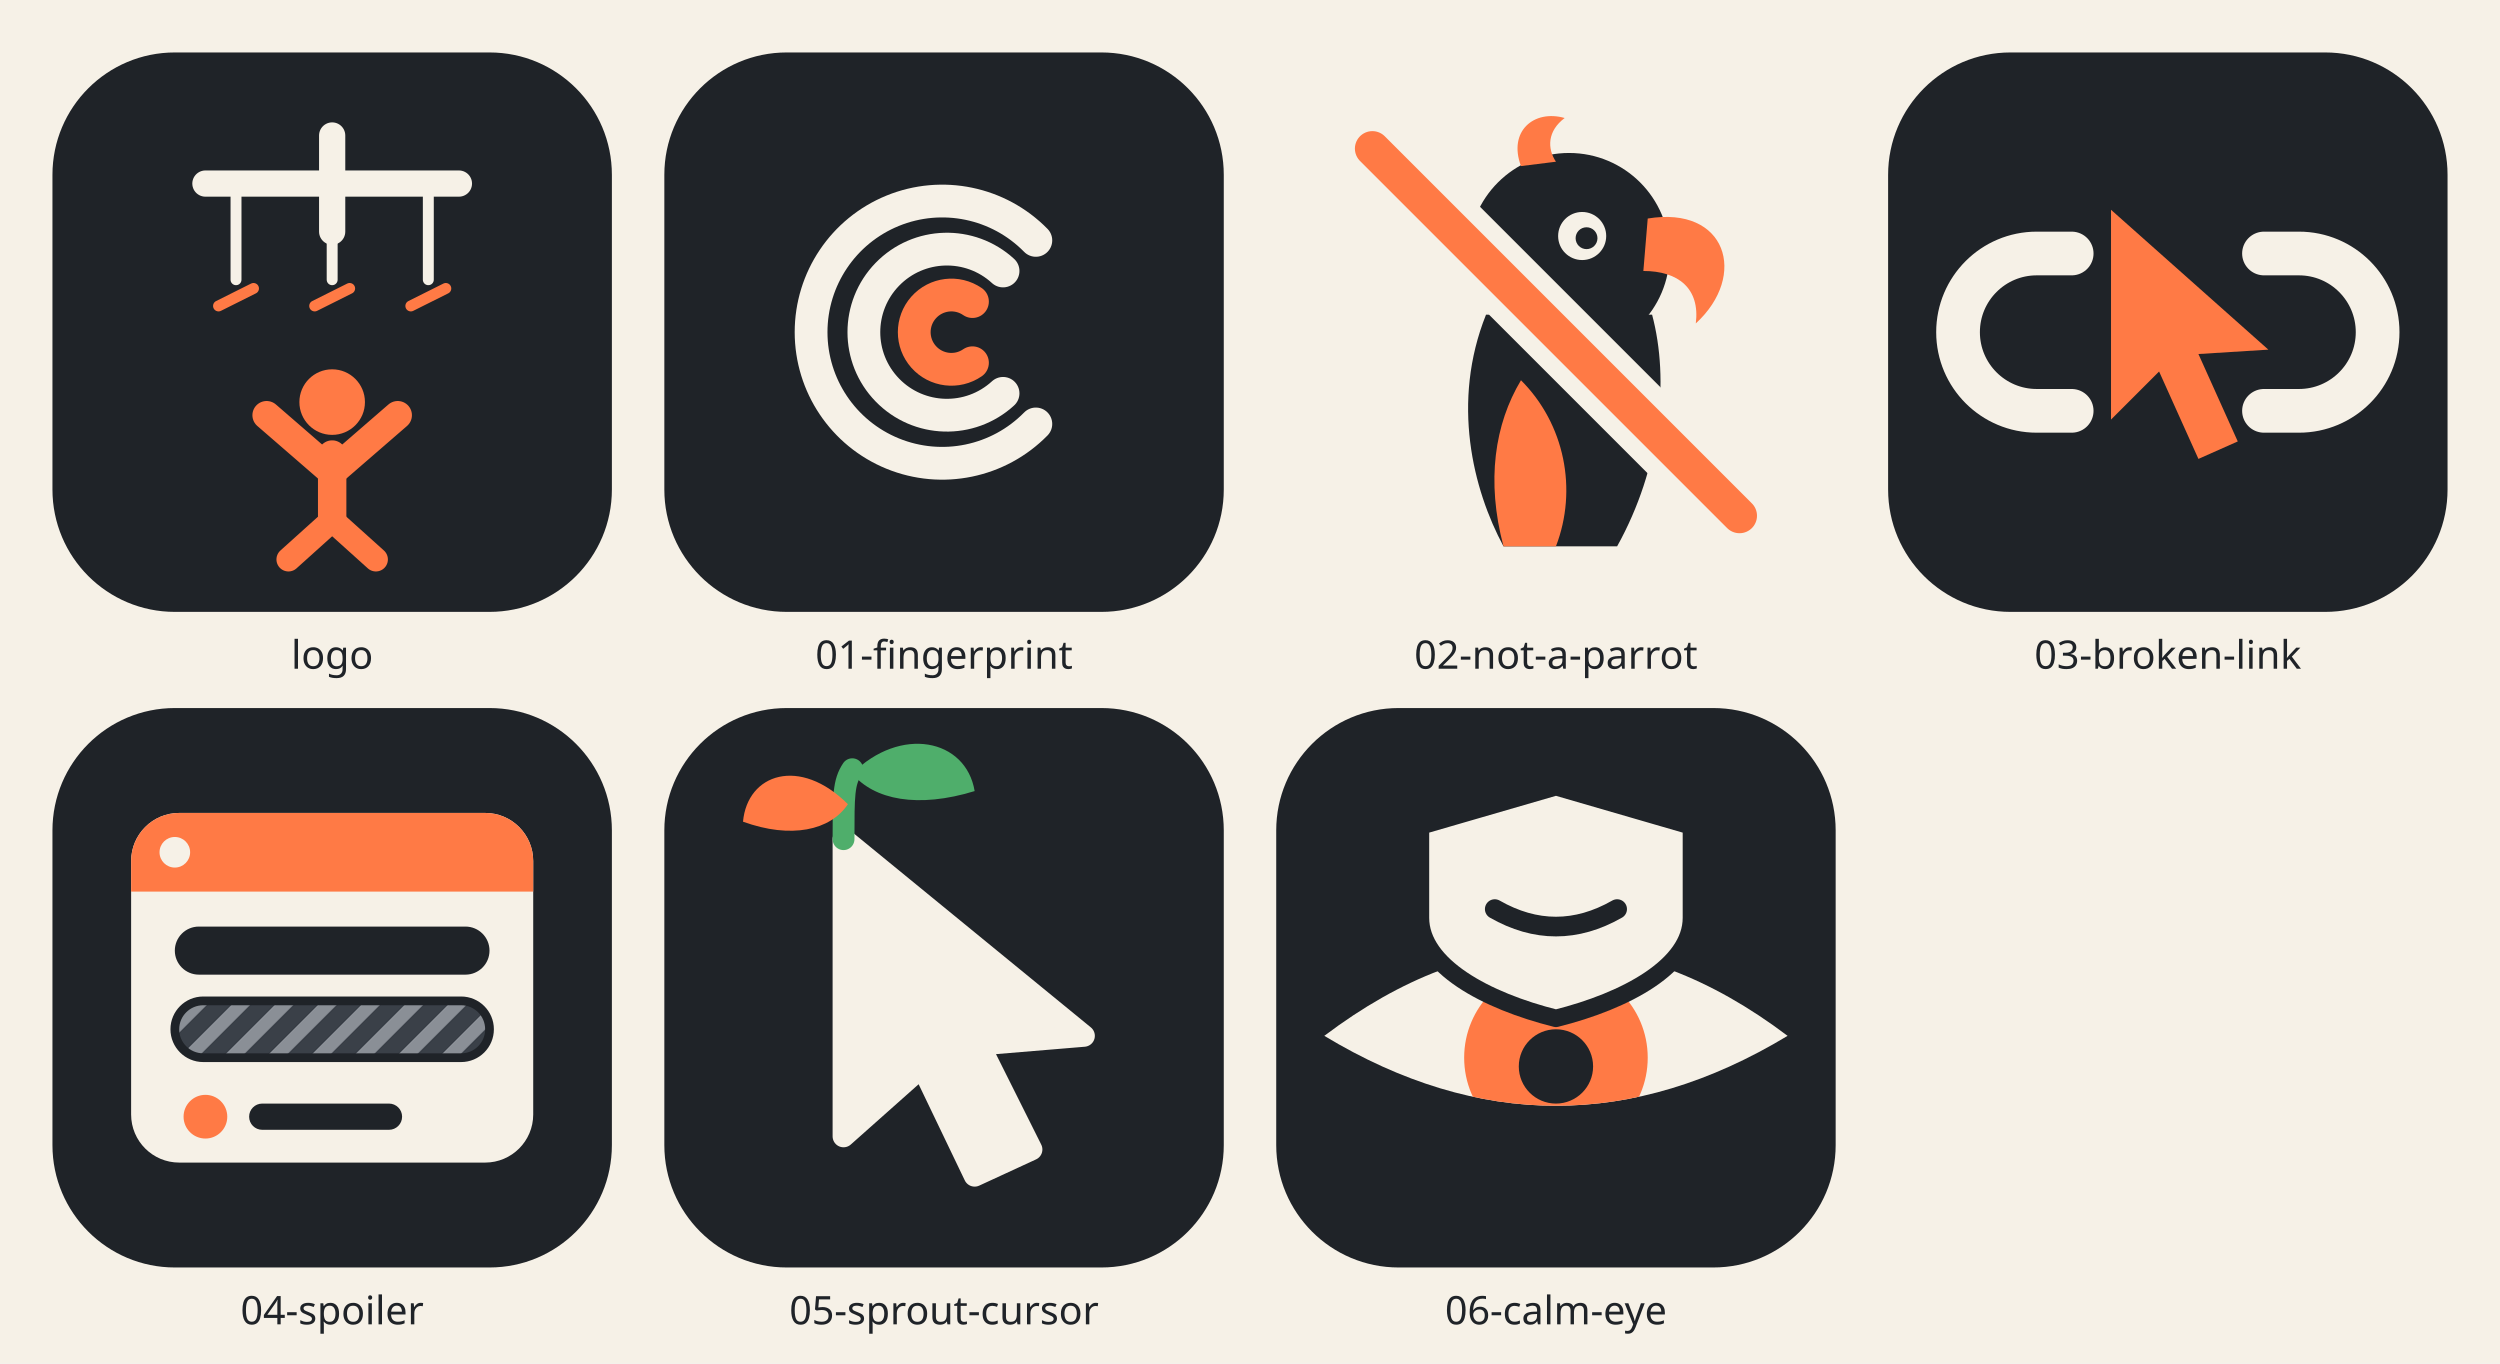
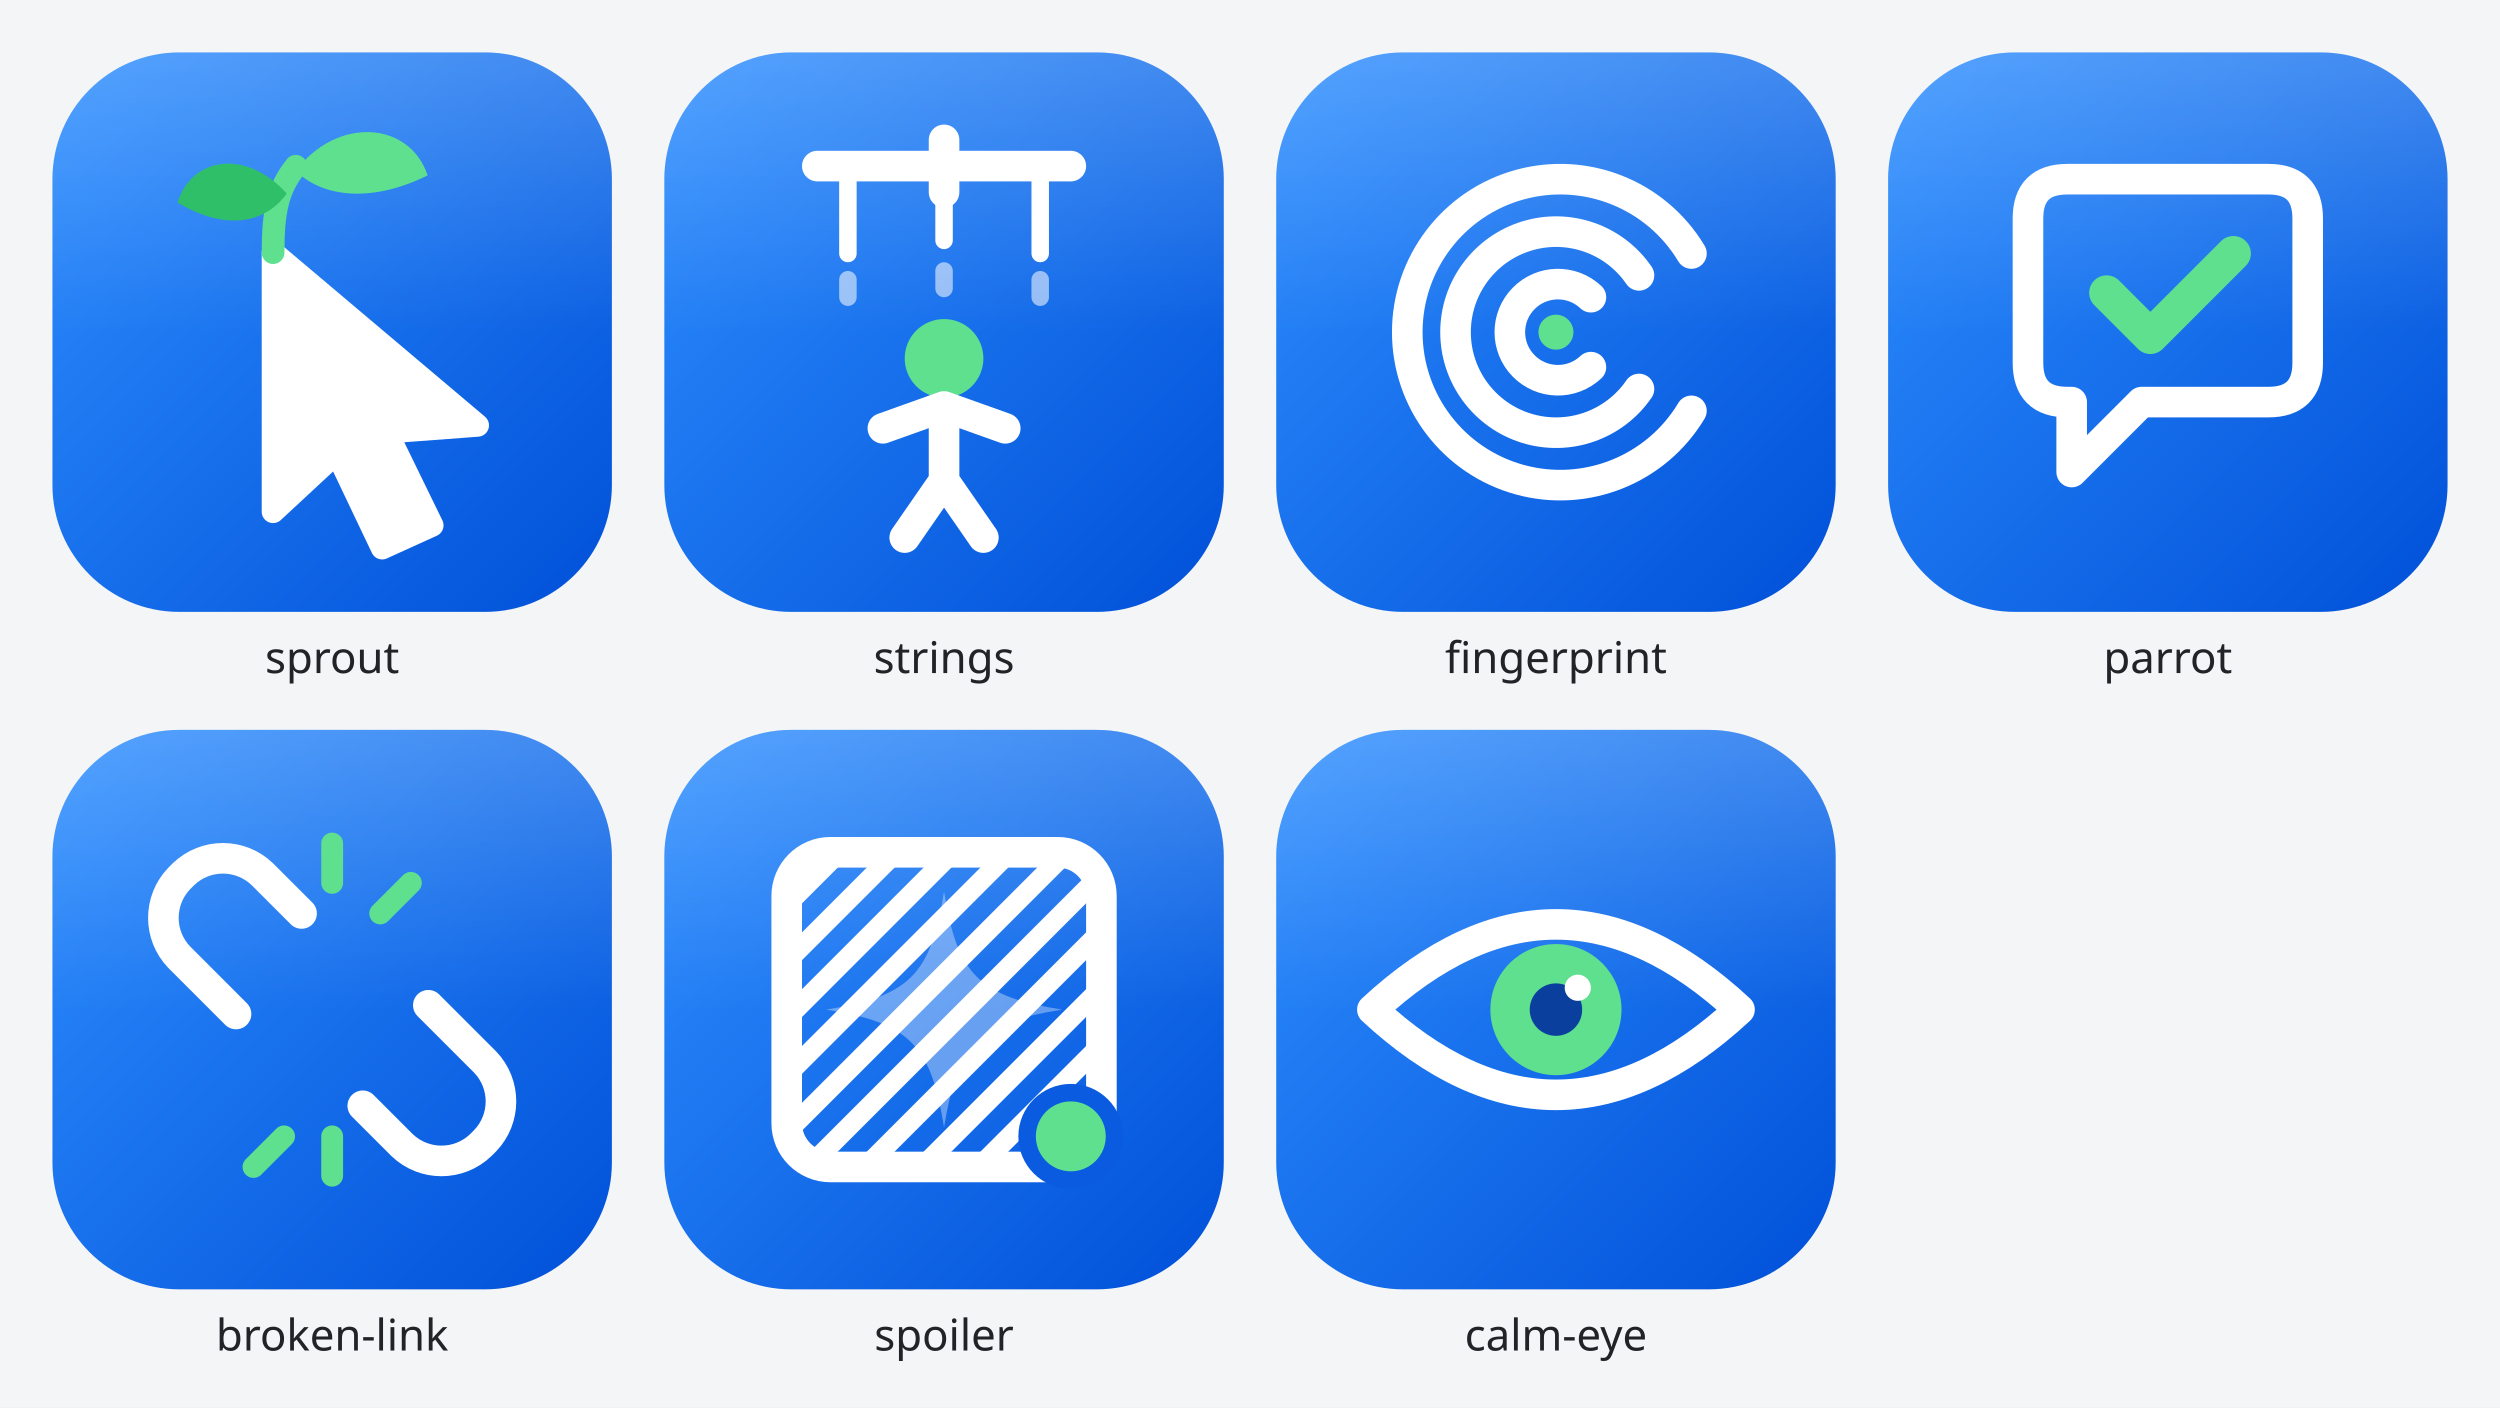
- <svg xmlns="http://www.w3.org/2000/svg" viewBox="0 0 1144 624" width="1144" height="624">
-   <rect width="1144" height="624" fill="#f6f1e7" />
-   <svg x="24" y="24" width="256" height="256" viewBox="0 0 256 256" role="img" aria-label="canbec logo: cut puppet strings above a free human">
-     <rect width="256" height="256" rx="56" fill="#1f2328" />
-     <g stroke="#f6f1e7" stroke-linecap="round" fill="none">
-       <path d="M70 60 H186" stroke-width="12" />
-       <path d="M128 38 V82" stroke-width="12" />
-       <path d="M84 66 V104 M128 82 V104 M172 66 V104" stroke-width="5" />
-     </g>
-     <g stroke="#ff7a45" stroke-width="5" stroke-linecap="round">
-       <path d="M76 116 L92 108 M120 116 L136 108 M164 116 L180 108" />
-     </g>
-     <g stroke="#ff7a45" stroke-width="13" stroke-linecap="round" stroke-linejoin="round" fill="none">
-       <path d="M128 184 V214" />
-       <path d="M128 192 L98 166 M128 192 L158 166" />
-       <path d="M128 214 L108 232 M128 214 L148 232" stroke-width="11" />
-     </g>
-     <circle cx="128" cy="160" r="15" fill="#ff7a45" />
-   </svg>
-   <text x="152" y="306" text-anchor="middle" font-family="system-ui" font-size="18" fill="#1f2328">logo</text>
-   <svg x="304" y="24" width="256" height="256" viewBox="0 0 256 256" role="img" aria-label="canbec logo: a fingerprint whose ridges form the letter C">
-     <rect width="256" height="256" rx="56" fill="#1f2328" />
-     <g fill="none" stroke-linecap="round" stroke-width="15">
-       <path d="M170 86A60 60 0 1 0 170 170" stroke="#f6f1e7" />
-       <path d="M155 100A38 38 0 1 0 155 156" stroke="#f6f1e7" />
-       <path d="M141 114A17 17 0 1 0 141 142" stroke="#ff7a45" />
+ <svg xmlns="http://www.w3.org/2000/svg" viewBox="0 0 1144 644" width="1144" height="644">
+   <rect width="1144" height="644" fill="#f4f5f7" />
+   <svg x="24" y="24" width="256" height="256" viewBox="0 0 256 256" role="img" aria-label="canbec icon sprout: a mouse pointer with a green sprout growing from its tip">
+     <defs>
+       <linearGradient id="bg" x1="0" y1="0" x2="1" y2="1">
+         <stop offset="0" stop-color="#2f8fff" />
+         <stop offset="1" stop-color="#0050d8" />
+       </linearGradient>
+       <linearGradient id="hi" x1="0" y1="0" x2="0" y2="1">
+         <stop offset="0" stop-color="#fff" stop-opacity=".18" />
+         <stop offset=".5" stop-color="#fff" stop-opacity="0" />
+       </linearGradient>
+     </defs>
+     <rect width="256" height="256" rx="58" fill="url(#bg)" />
+     <rect width="256" height="256" rx="58" fill="url(#hi)" />
+     <g transform="translate(128 128) scale(1.04) translate(-118 -127)">
+       <path d="M92 92 L92 206 L120 180 L140 222 L162 212 L142 171 L182 168 Z" fill="#ffffff" stroke="#ffffff" stroke-width="10" stroke-linejoin="round" />
+       <path d="M92 92 C92 74 94 64 102 54" fill="none" stroke="#5ee08f" stroke-width="10" stroke-linecap="round" />
+       <path d="M102 56 C120 32 152 34 160 58 C136 70 114 68 102 56Z" fill="#5ee08f" />
+       <path d="M98 66 C80 46 56 50 50 70 C70 82 88 80 98 66Z" fill="#2fbf68" />
    </g>
  </svg>
-   <text x="432" y="306" text-anchor="middle" font-family="system-ui" font-size="18" fill="#1f2328">01-fingerprint</text>
-   <svg x="584" y="24" width="256" height="256" viewBox="0 0 256 256" role="img" aria-label="canbec logo: a friendly parrot with a slash through it, meaning browse as a human, not a parrot">
-     <rect width="256" height="256" rx="56" fill="#f6f1e7" />
-     <path d="M96 120C80 160 90 200 104 226H156C176 190 180 150 172 120Z" fill="#1f2328" />
-     <path d="M104 226C96 196 100 170 112 150C132 170 138 200 128 226Z" fill="#ff7a45" />
-     <circle cx="134" cy="92" r="46" fill="#1f2328" />
-     <path d="M170 76C206 70 216 102 192 124C194 108 184 100 168 100Z" fill="#ff7a45" />
-     <path d="M112 52C106 36 118 26 132 30C124 36 124 44 128 50Z" fill="#ff7a45" />
-     <circle cx="140" cy="84" r="11" fill="#f6f1e7" />
-     <circle cx="142" cy="85" r="5" fill="#1f2328" />
-     <path d="M44 44L212 212" stroke="#f6f1e7" stroke-width="32" stroke-linecap="round" />
-     <path d="M44 44L212 212" stroke="#ff7a45" stroke-width="16" stroke-linecap="round" />
+   <text x="152" y="308" text-anchor="middle" font-family="system-ui,sans-serif" font-size="20" fill="#212327">sprout</text>
+   <svg x="304" y="24" width="256" height="256" viewBox="0 0 256 256" role="img" aria-label="canbec icon strings: a puppet cross with its strings cut above a free person">
+     <defs>
+       <linearGradient id="bg" x1="0" y1="0" x2="1" y2="1">
+         <stop offset="0" stop-color="#2f8fff" />
+         <stop offset="1" stop-color="#0050d8" />
+       </linearGradient>
+       <linearGradient id="hi" x1="0" y1="0" x2="0" y2="1">
+         <stop offset="0" stop-color="#fff" stop-opacity=".18" />
+         <stop offset=".5" stop-color="#fff" stop-opacity="0" />
+       </linearGradient>
+     </defs>
+     <rect width="256" height="256" rx="58" fill="url(#bg)" />
+     <rect width="256" height="256" rx="58" fill="url(#hi)" />
+     <path d="M70 52 H186 M128 40 V64" fill="none" stroke="#ffffff" stroke-width="14" stroke-linecap="round" stroke-linejoin="round" />
+     <path d="M84 52 V92 M172 52 V92 M128 64 V86" fill="none" stroke="#ffffff" stroke-width="8" stroke-linecap="round" stroke-dasharray="1 0" />
+     <path d="M84 104 V112 M172 104 V112 M128 100 V108" fill="none" stroke="#ffffff" stroke-width="8" stroke-linecap="round" opacity=".55" />
+     <circle cx="128" cy="140" r="18" fill="#5ee08f" />
+     <path d="M128 162 V196 M100 172 L128 162 L156 172 M110 222 L128 196 L146 222" fill="none" stroke="#ffffff" stroke-width="14" stroke-linecap="round" stroke-linejoin="round" />
  </svg>
-   <text x="712" y="306" text-anchor="middle" font-family="system-ui" font-size="18" fill="#1f2328">02-not-a-parrot</text>
-   <svg x="864" y="24" width="256" height="256" viewBox="0 0 256 256" role="img" aria-label="canbec logo: a chain link breaking open, with a cursor arrow in the gap">
-     <rect width="256" height="256" rx="56" fill="#1f2328" />
-     <g fill="none" stroke="#f6f1e7" stroke-width="20" stroke-linecap="round">
-       <path d="M84 92H68a36 36 0 0 0 0 72H84" />
-       <path d="M172 92H188a36 36 0 0 1 0 72H172" />
+   <text x="432" y="308" text-anchor="middle" font-family="system-ui,sans-serif" font-size="20" fill="#212327">strings</text>
+   <svg x="584" y="24" width="256" height="256" viewBox="0 0 256 256" role="img" aria-label="canbec icon fingerprint: fingerprint ridges forming the C of canbec">
+     <defs>
+       <linearGradient id="bg" x1="0" y1="0" x2="1" y2="1">
+         <stop offset="0" stop-color="#2f8fff" />
+         <stop offset="1" stop-color="#0050d8" />
+       </linearGradient>
+       <linearGradient id="hi" x1="0" y1="0" x2="0" y2="1">
+         <stop offset="0" stop-color="#fff" stop-opacity=".18" />
+         <stop offset=".5" stop-color="#fff" stop-opacity="0" />
+       </linearGradient>
+     </defs>
+     <rect width="256" height="256" rx="58" fill="url(#bg)" />
+     <rect width="256" height="256" rx="58" fill="url(#hi)" />
+     <path d="M190 92 A70 70 0 1 0 190 164" fill="none" stroke="#ffffff" stroke-width="14" stroke-linecap="round" stroke-linejoin="round" />
+     <path d="M166 102 A46 46 0 1 0 166 154" fill="none" stroke="#ffffff" stroke-width="14" stroke-linecap="round" stroke-linejoin="round" />
+     <path d="M144 112 A22 22 0 1 0 144 144" fill="none" stroke="#ffffff" stroke-width="14" stroke-linecap="round" stroke-linejoin="round" />
+     <circle cx="128" cy="128" r="8" fill="#5ee08f" />
+   </svg>
+   <text x="712" y="308" text-anchor="middle" font-family="system-ui,sans-serif" font-size="20" fill="#212327">fingerprint</text>
+   <svg x="864" y="24" width="256" height="256" viewBox="0 0 256 256" role="img" aria-label="canbec icon parrot: a speech bubble with a check: your own words, not repeated ones">
+     <defs>
+       <linearGradient id="bg" x1="0" y1="0" x2="1" y2="1">
+         <stop offset="0" stop-color="#2f8fff" />
+         <stop offset="1" stop-color="#0050d8" />
+       </linearGradient>
+       <linearGradient id="hi" x1="0" y1="0" x2="0" y2="1">
+         <stop offset="0" stop-color="#fff" stop-opacity=".18" />
+         <stop offset=".5" stop-color="#fff" stop-opacity="0" />
+       </linearGradient>
+     </defs>
+     <rect width="256" height="256" rx="58" fill="url(#bg)" />
+     <rect width="256" height="256" rx="58" fill="url(#hi)" />
+     <path d="M64 76 Q64 58 82 58 H174 Q192 58 192 76 V142 Q192 160 174 160 H116 L84 192 V160 H82 Q64 160 64 142 Z" fill="none" stroke="#ffffff" stroke-width="14" stroke-linecap="round" stroke-linejoin="round" />
+     <path d="M100 110 L120 130 L158 92" fill="none" stroke="#5ee08f" stroke-width="16" stroke-linecap="round" stroke-linejoin="round" />
+   </svg>
+   <text x="992" y="308" text-anchor="middle" font-family="system-ui,sans-serif" font-size="20" fill="#212327">parrot</text>
+   <svg x="24" y="334" width="256" height="256" viewBox="0 0 256 256" role="img" aria-label="canbec icon broken-link: a chain link broken in two: the scroll habit, cut">
+     <defs>
+       <linearGradient id="bg" x1="0" y1="0" x2="1" y2="1">
+         <stop offset="0" stop-color="#2f8fff" />
+         <stop offset="1" stop-color="#0050d8" />
+       </linearGradient>
+       <linearGradient id="hi" x1="0" y1="0" x2="0" y2="1">
+         <stop offset="0" stop-color="#fff" stop-opacity=".18" />
+         <stop offset=".5" stop-color="#fff" stop-opacity="0" />
+       </linearGradient>
+     </defs>
+     <rect width="256" height="256" rx="58" fill="url(#bg)" />
+     <rect width="256" height="256" rx="58" fill="url(#hi)" />
+     <path d="M114 84 L96 66 A26 26 0 0 0 60 66 L58 68 A26 26 0 0 0 58 104 L84 130" fill="none" stroke="#ffffff" stroke-width="14" stroke-linecap="round" stroke-linejoin="round" />
+     <path d="M142 172 L160 190 A26 26 0 0 0 196 190 L198 188 A26 26 0 0 0 198 152 L172 126" fill="none" stroke="#ffffff" stroke-width="14" stroke-linecap="round" stroke-linejoin="round" />
+     <path d="M128 70 V52 M150 84 L164 70 M106 186 L92 200 M128 186 V204" fill="none" stroke="#5ee08f" stroke-width="10" stroke-linecap="round" />
+   </svg>
+   <text x="152" y="618" text-anchor="middle" font-family="system-ui,sans-serif" font-size="20" fill="#212327">broken-link</text>
+   <svg x="304" y="334" width="256" height="256" viewBox="0 0 256 256" role="img" aria-label="canbec icon spoiler: an AI sparkle hidden under hatching, a human dot kept">
+     <defs>
+       <linearGradient id="bg" x1="0" y1="0" x2="1" y2="1">
+         <stop offset="0" stop-color="#2f8fff" />
+         <stop offset="1" stop-color="#0050d8" />
+       </linearGradient>
+       <linearGradient id="hi" x1="0" y1="0" x2="0" y2="1">
+         <stop offset="0" stop-color="#fff" stop-opacity=".18" />
+         <stop offset=".5" stop-color="#fff" stop-opacity="0" />
+       </linearGradient>
+     </defs>
+     <rect width="256" height="256" rx="58" fill="url(#bg)" />
+     <rect width="256" height="256" rx="58" fill="url(#hi)" />
+     <clipPath id="c">
+       <rect x="56" y="56" width="144" height="144" rx="20" />
+     </clipPath>
+     <path d="M128 74 C134 112 144 122 182 128 C144 134 134 144 128 182 C122 144 112 134 74 128 C112 122 122 112 128 74Z" fill="#ffffff" opacity=".35" />
+     <g clip-path="url(#c)" stroke="#ffffff" stroke-width="9">
+       <path d="M80 56 L-64 200" />
+       <path d="M106 56 L-38 200" />
+       <path d="M132 56 L-12 200" />
+       <path d="M158 56 L14 200" />
+       <path d="M184 56 L40 200" />
+       <path d="M210 56 L66 200" />
+       <path d="M236 56 L92 200" />
+       <path d="M262 56 L118 200" />
+       <path d="M288 56 L144 200" />
+       <path d="M314 56 L170 200" />
+       <path d="M340 56 L196 200" />
    </g>
-     <path d="M112 76L112 172L134 150L152 190L170 182L152 142L184 140Z" fill="#ff7a45" transform="translate(-10 -4)" />
+     <rect x="56" y="56" width="144" height="144" rx="20" fill="none" stroke="#ffffff" stroke-width="14" stroke-linecap="round" stroke-linejoin="round" />
+     <circle cx="186" cy="186" r="20" fill="#5ee08f" stroke="#0a5be0" stroke-width="8" />
  </svg>
-   <text x="992" y="306" text-anchor="middle" font-family="system-ui" font-size="18" fill="#1f2328">03-broken-link</text>
-   <svg x="24" y="324" width="256" height="256" viewBox="0 0 256 256" role="img" aria-label="canbec: a browser window with AI content hidden under a hatched spoiler strip, one human dot left visible">
+   <text x="432" y="618" text-anchor="middle" font-family="system-ui,sans-serif" font-size="20" fill="#212327">spoiler</text>
+   <svg x="584" y="334" width="256" height="256" viewBox="0 0 256 256" role="img" aria-label="canbec icon calm-eye: a calm open eye with a green iris">
    <defs>
-       <pattern id="l4h" width="14" height="14" patternUnits="userSpaceOnUse" patternTransform="rotate(45)">
-         <rect width="14" height="14" fill="#3a4048" />
-         <rect width="6" height="14" fill="#8a8f96" />
-       </pattern>
-       <clipPath id="l4w">
-         <rect x="36" y="48" width="184" height="160" rx="22" />
-       </clipPath>
+       <linearGradient id="bg" x1="0" y1="0" x2="1" y2="1">
+         <stop offset="0" stop-color="#2f8fff" />
+         <stop offset="1" stop-color="#0050d8" />
+       </linearGradient>
+       <linearGradient id="hi" x1="0" y1="0" x2="0" y2="1">
+         <stop offset="0" stop-color="#fff" stop-opacity=".18" />
+         <stop offset=".5" stop-color="#fff" stop-opacity="0" />
+       </linearGradient>
    </defs>
-     <rect width="256" height="256" rx="56" fill="#1f2328" />
-     <rect x="36" y="48" width="184" height="160" rx="22" fill="#f6f1e7" />
-     <g clip-path="url(#l4w)">
-       <rect x="36" y="48" width="184" height="36" fill="#ff7a45" />
-     </g>
-     <circle cx="56" cy="66" r="7" fill="#f6f1e7" />
-     <rect x="56" y="100" width="144" height="22" rx="11" fill="#1f2328" />
-     <rect x="56" y="134" width="144" height="26" rx="13" fill="url(#l4h)" />
-     <rect x="56" y="134" width="144" height="26" rx="13" fill="none" stroke="#1f2328" stroke-width="4" />
-     <circle cx="70" cy="187" r="10" fill="#ff7a45" />
-     <rect x="90" y="181" width="70" height="12" rx="6" fill="#1f2328" />
+     <rect width="256" height="256" rx="58" fill="url(#bg)" />
+     <rect width="256" height="256" rx="58" fill="url(#hi)" />
+     <path d="M44 128 Q128 50 212 128 Q128 206 44 128 Z" fill="none" stroke="#ffffff" stroke-width="14" stroke-linecap="round" stroke-linejoin="round" />
+     <circle cx="128" cy="128" r="30" fill="#5ee08f" />
+     <circle cx="128" cy="128" r="12" fill="#0a3f9e" />
+     <circle cx="138" cy="118" r="6" fill="#ffffff" />
  </svg>
-   <text x="152" y="606" text-anchor="middle" font-family="system-ui" font-size="18" fill="#1f2328">04-spoiler</text>
-   <svg x="304" y="324" width="256" height="256" viewBox="0 0 256 256" role="img" aria-label="canbec: a mouse pointer with a green sprout growing from its tip">
-     <rect width="256" height="256" rx="56" fill="#1f2328" />
-     <path d="M82 60 L82 196 L118 164 L142 214 L168 202 L144 154 L192 150 Z" fill="#f6f1e7" stroke="#f6f1e7" stroke-width="10" stroke-linejoin="round" />
-     <path d="M82 60 C82 40 82 34 86 28" stroke="#4fae6b" stroke-width="10" stroke-linecap="round" fill="none" />
-     <path d="M86 30 C108 8 138 14 142 38 C116 46 96 42 86 30Z" fill="#4fae6b" />
-     <path d="M84 44 C62 22 38 30 36 52 C58 60 76 56 84 44Z" fill="#ff7a45" />
-   </svg>
-   <text x="432" y="606" text-anchor="middle" font-family="system-ui" font-size="18" fill="#1f2328">05-sprout-cursor</text>
-   <svg x="584" y="324" width="256" height="256" viewBox="0 0 256 256" role="img" aria-label="canbec: a calm half-closed eye whose eyelid is a shield">
-     <defs>
-       <clipPath id="l6e">
-         <path d="M22 150 Q128 70 234 150 Q128 214 22 150Z" />
-       </clipPath>
-     </defs>
-     <rect width="256" height="256" rx="56" fill="#1f2328" />
-     <path d="M22 150 Q128 70 234 150 Q128 214 22 150Z" fill="#f6f1e7" />
-     <g clip-path="url(#l6e)">
-       <circle cx="128" cy="160" r="42" fill="#ff7a45" />
-       <circle cx="128" cy="164" r="17" fill="#1f2328" />
-     </g>
-     <path d="M128 36 L190 54 V96 C190 118 160 134 128 142 C96 134 66 118 66 96 V54Z" fill="#f6f1e7" stroke="#1f2328" stroke-width="8" stroke-linejoin="round" />
-     <path d="M100 92 Q128 108 156 92" stroke="#1f2328" stroke-width="9" stroke-linecap="round" fill="none" />
-   </svg>
-   <text x="712" y="606" text-anchor="middle" font-family="system-ui" font-size="18" fill="#1f2328">06-calm-eye</text>
+   <text x="712" y="618" text-anchor="middle" font-family="system-ui,sans-serif" font-size="20" fill="#212327">calm-eye</text>
</svg>
